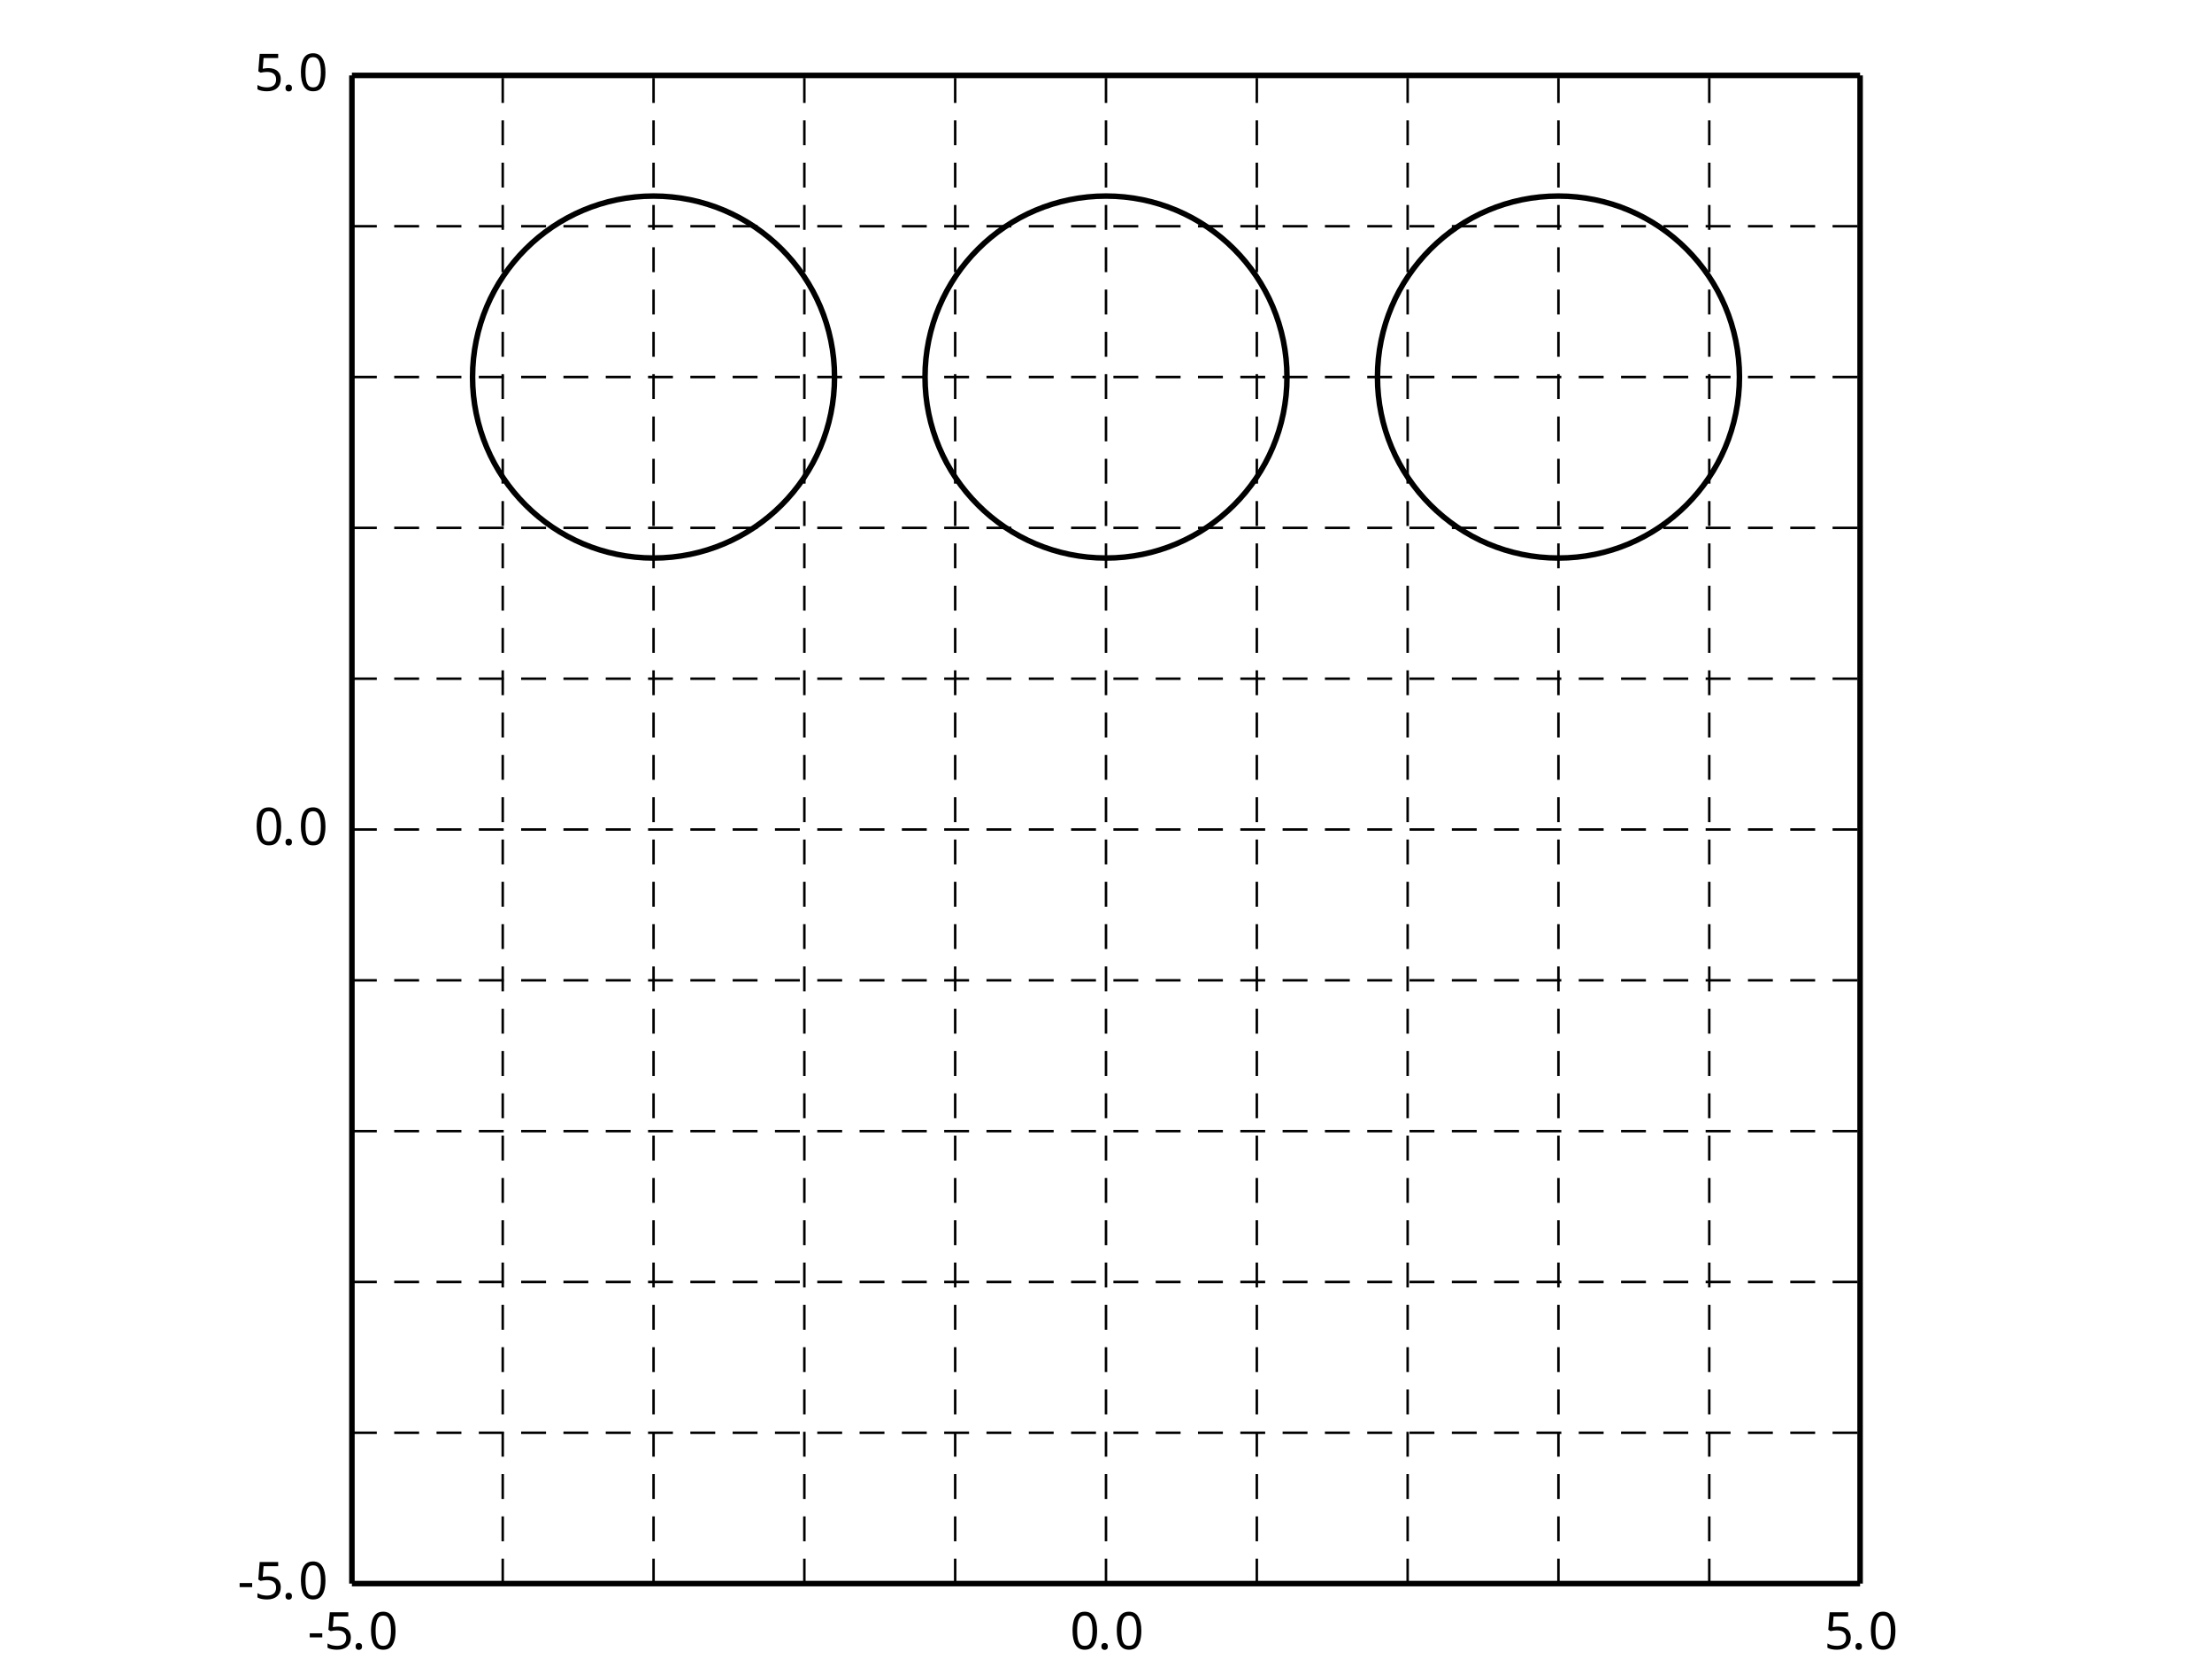
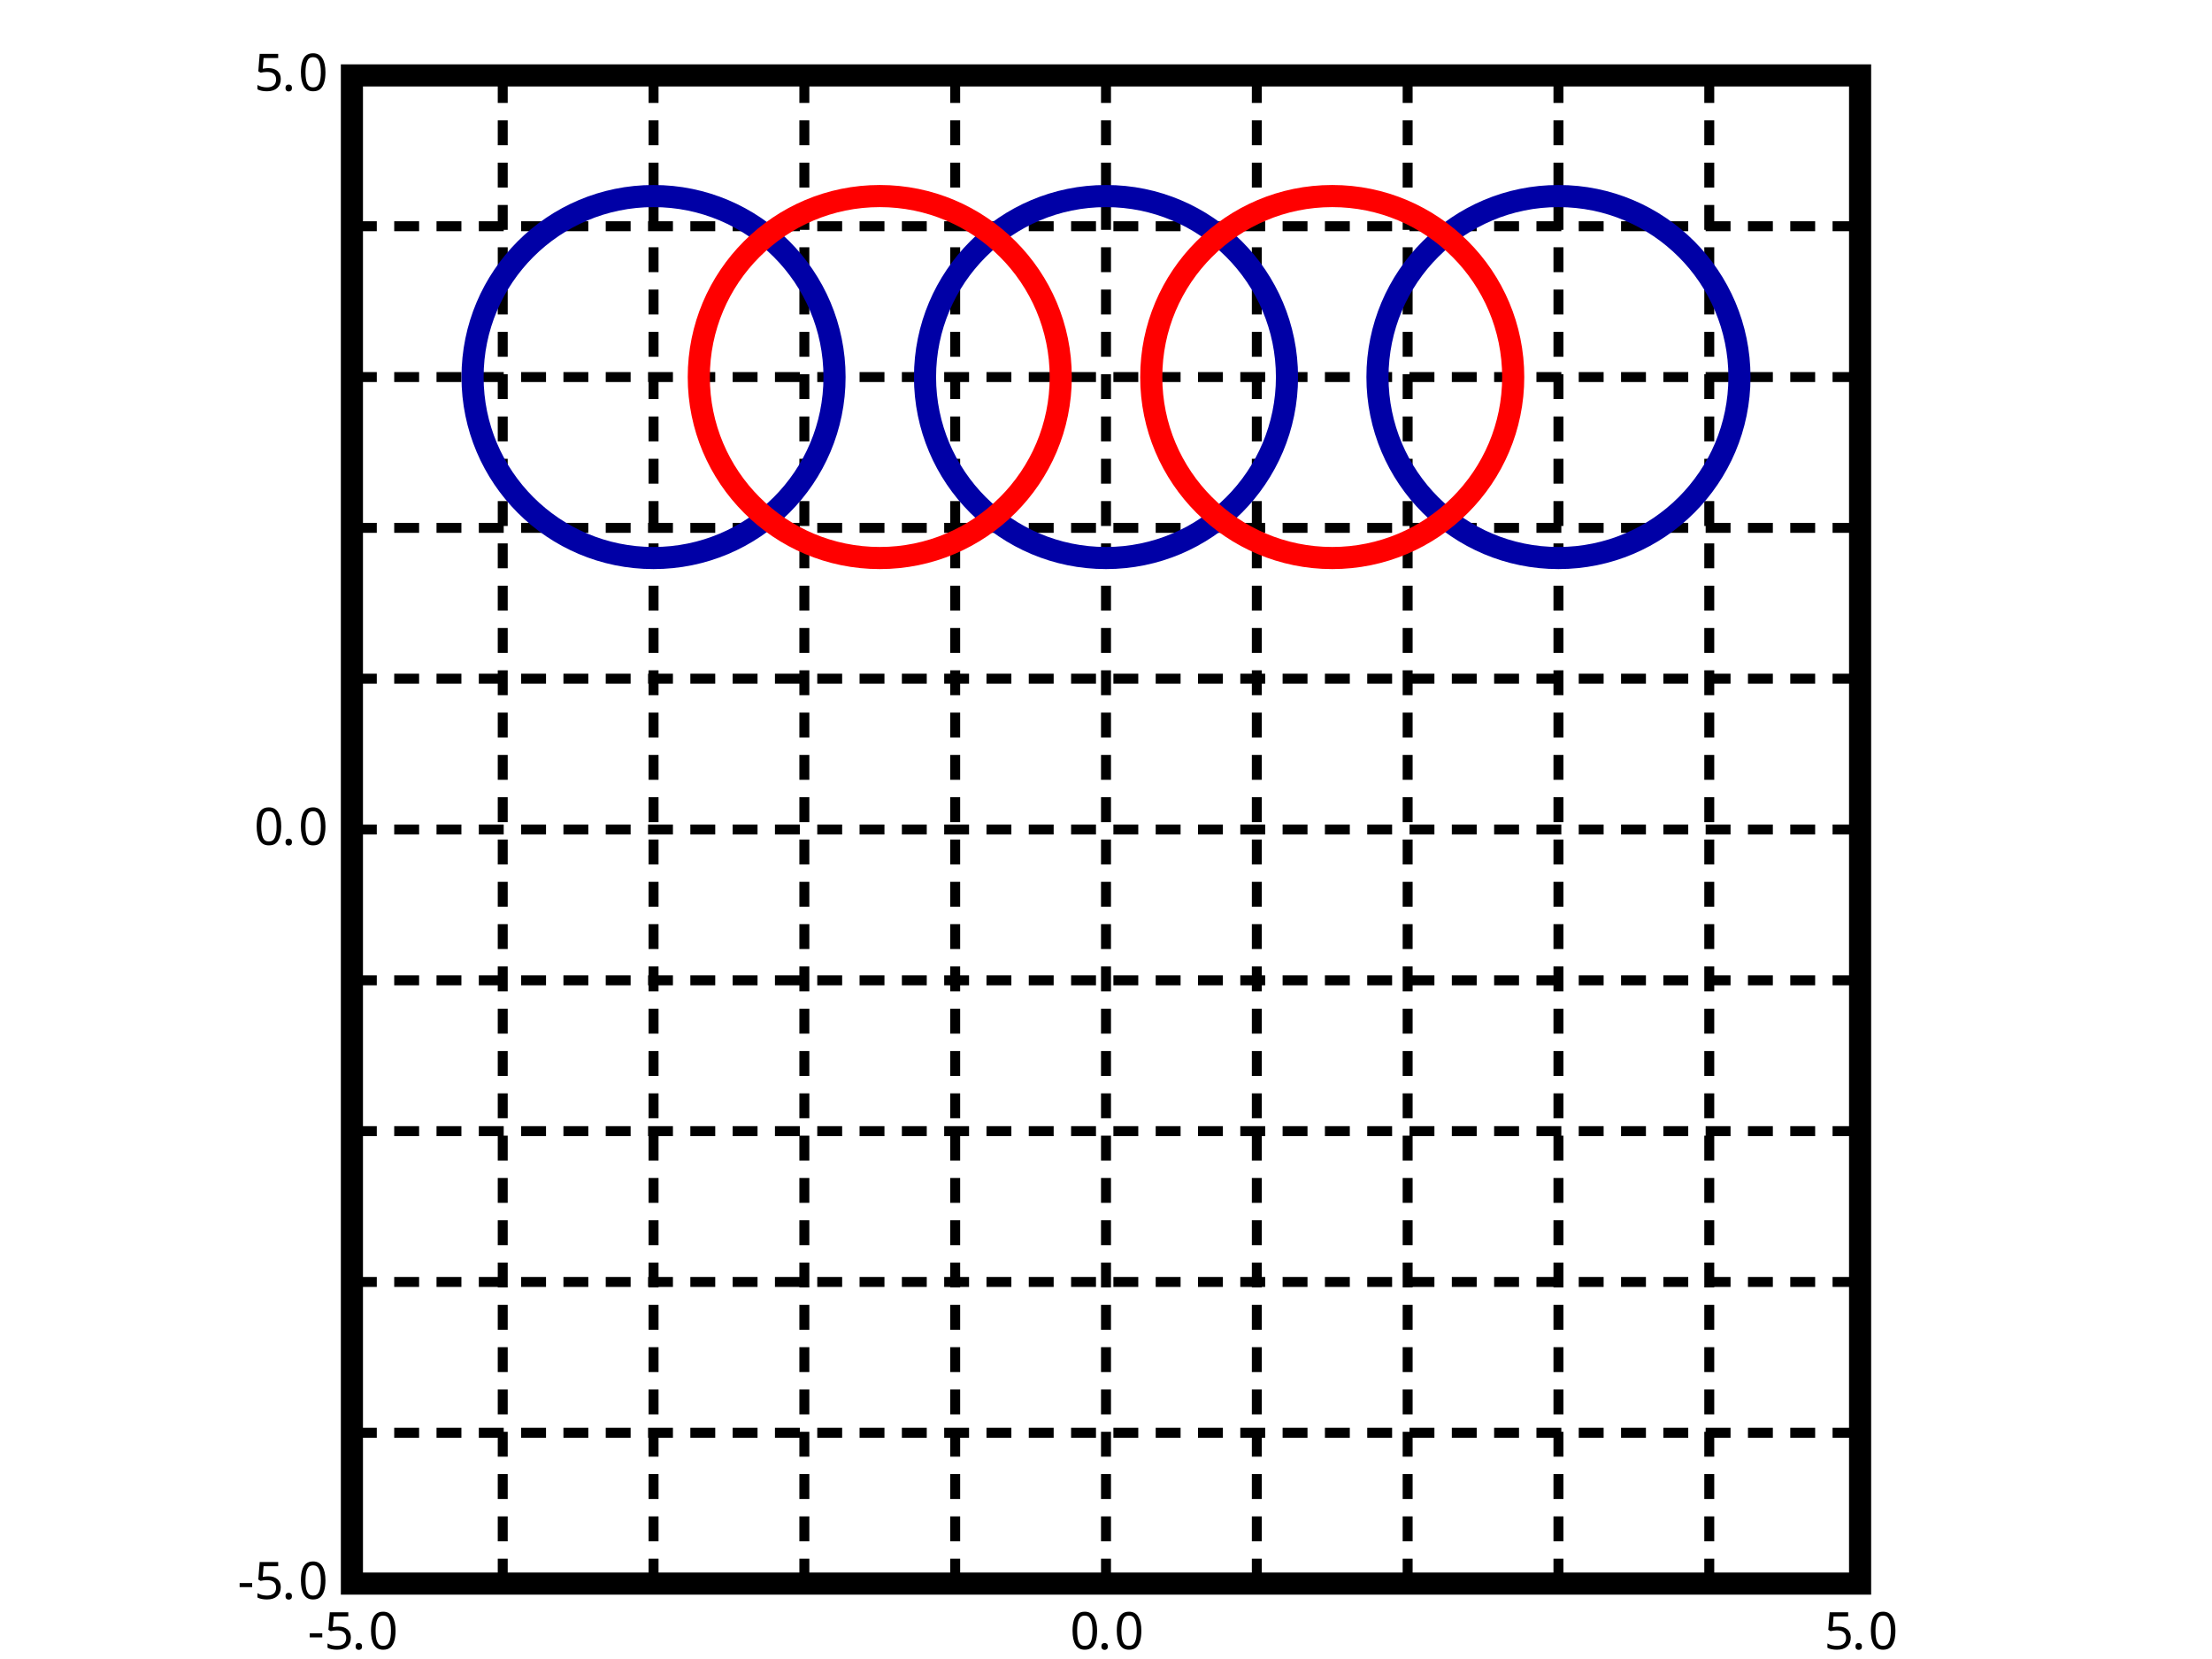
<svg xmlns="http://www.w3.org/2000/svg" xmlns:xlink="http://www.w3.org/1999/xlink" width="400pt" height="300pt" viewBox="0 0 400 300">
  <defs>
    <g>
      <g id="glyph-0-0">
        <path d="M 0.375 -2.141 L 0.375 -2.875 L 2.641 -2.875 L 2.641 -2.141 Z M 0.375 -2.141 " />
      </g>
      <g id="glyph-0-1">
        <path d="M 2.562 -4.094 C 3.25 -4.094 3.797 -3.922 4.203 -3.578 C 4.609 -3.234 4.812 -2.75 4.812 -2.125 C 4.812 -1.438 4.594 -0.895 4.156 -0.5 C 3.719 -0.102 3.102 0.094 2.312 0.094 C 1.969 0.094 1.645 0.062 1.344 0 C 1.039 -0.062 0.789 -0.148 0.594 -0.266 L 0.594 -1.047 C 0.812 -0.91 1.082 -0.801 1.406 -0.719 C 1.727 -0.645 2.035 -0.609 2.328 -0.609 C 2.816 -0.609 3.211 -0.723 3.516 -0.953 C 3.816 -1.191 3.969 -1.555 3.969 -2.047 C 3.969 -2.484 3.832 -2.816 3.562 -3.047 C 3.301 -3.285 2.879 -3.406 2.297 -3.406 C 2.117 -3.406 1.914 -3.391 1.688 -3.359 C 1.469 -3.328 1.289 -3.297 1.156 -3.266 L 0.75 -3.516 L 1 -6.672 L 4.344 -6.672 L 4.344 -5.922 L 1.703 -5.922 L 1.547 -3.984 C 1.648 -4.004 1.789 -4.023 1.969 -4.047 C 2.156 -4.078 2.352 -4.094 2.562 -4.094 Z M 2.562 -4.094 " />
      </g>
      <g id="glyph-0-2">
        <path d="M 0.672 -0.5 C 0.672 -0.727 0.727 -0.891 0.844 -0.984 C 0.957 -1.078 1.094 -1.125 1.25 -1.125 C 1.406 -1.125 1.539 -1.078 1.656 -0.984 C 1.77 -0.891 1.828 -0.727 1.828 -0.5 C 1.828 -0.281 1.77 -0.117 1.656 -0.016 C 1.539 0.078 1.406 0.125 1.25 0.125 C 1.094 0.125 0.957 0.078 0.844 -0.016 C 0.727 -0.117 0.672 -0.281 0.672 -0.5 Z M 0.672 -0.5 " />
      </g>
      <g id="glyph-0-3">
        <path d="M 4.891 -3.344 C 4.891 -2.625 4.812 -2.008 4.656 -1.5 C 4.508 -0.988 4.273 -0.594 3.953 -0.312 C 3.629 -0.039 3.195 0.094 2.656 0.094 C 1.906 0.094 1.348 -0.207 0.984 -0.812 C 0.629 -1.426 0.453 -2.27 0.453 -3.344 C 0.453 -4.062 0.523 -4.676 0.672 -5.188 C 0.816 -5.707 1.051 -6.102 1.375 -6.375 C 1.707 -6.645 2.133 -6.781 2.656 -6.781 C 3.406 -6.781 3.961 -6.477 4.328 -5.875 C 4.703 -5.27 4.891 -4.426 4.891 -3.344 Z M 1.281 -3.344 C 1.281 -2.426 1.383 -1.738 1.594 -1.281 C 1.801 -0.832 2.156 -0.609 2.656 -0.609 C 3.156 -0.609 3.516 -0.832 3.734 -1.281 C 3.953 -1.738 4.062 -2.426 4.062 -3.344 C 4.062 -4.25 3.953 -4.93 3.734 -5.391 C 3.516 -5.848 3.156 -6.078 2.656 -6.078 C 2.156 -6.078 1.801 -5.848 1.594 -5.391 C 1.383 -4.93 1.281 -4.25 1.281 -3.344 Z M 1.281 -3.344 " />
      </g>
    </g>
  </defs>
-   <path fill="none" stroke-width="1" stroke-linecap="butt" stroke-linejoin="miter" stroke="rgb(0%, 0%, 0%)" stroke-opacity="1" stroke-miterlimit="10" d="M 63.637 286.363 L 63.637 13.637 M 336.363 286.363 L 336.363 13.637 M 63.637 286.363 L 336.363 286.363 M 63.637 13.637 L 336.363 13.637 " />
-   <path fill="none" stroke-width="0.45" stroke-linecap="butt" stroke-linejoin="miter" stroke="rgb(0%, 0%, 0%)" stroke-opacity="1" stroke-dasharray="4.5 3.15" stroke-miterlimit="10" d="M 63.637 150 L 336.363 150 M 63.637 177.273 L 336.363 177.273 M 63.637 204.547 L 336.363 204.547 M 63.637 231.816 L 336.363 231.816 M 63.637 259.09 L 336.363 259.09 M 63.637 122.727 L 336.363 122.727 M 63.637 95.453 L 336.363 95.453 M 63.637 68.184 L 336.363 68.184 M 63.637 40.91 L 336.363 40.91 " />
-   <path fill="none" stroke-width="0.45" stroke-linecap="butt" stroke-linejoin="miter" stroke="rgb(0%, 0%, 0%)" stroke-opacity="1" stroke-dasharray="4.5 3.15" stroke-miterlimit="10" d="M 200 286.363 L 200 13.637 M 172.727 286.363 L 172.727 13.637 M 145.453 286.363 L 145.453 13.637 M 118.184 286.363 L 118.184 13.637 M 90.91 286.363 L 90.91 13.637 M 227.273 286.363 L 227.273 13.637 M 254.547 286.363 L 254.547 13.637 M 281.816 286.363 L 281.816 13.637 M 309.09 286.363 L 309.09 13.637 " />
+   <path fill="none" stroke-width="4" stroke-linecap="butt" stroke-linejoin="miter" stroke="rgb(0%, 0%, 0%)" stroke-opacity="1" stroke-miterlimit="10" d="M 63.637 286.363 L 63.637 13.637 L 336.363 13.637 L 336.363 286.363 Z M 63.637 286.363 " />
+   <path fill="none" stroke-width="1.8" stroke-linecap="butt" stroke-linejoin="miter" stroke="rgb(0%, 0%, 0%)" stroke-opacity="1" stroke-dasharray="4.5 3.15" stroke-miterlimit="10" d="M 63.637 150 L 336.363 150 M 63.637 177.273 L 336.363 177.273 M 63.637 204.547 L 336.363 204.547 M 63.637 231.816 L 336.363 231.816 M 63.637 259.09 L 336.363 259.09 M 63.637 122.727 L 336.363 122.727 M 63.637 95.453 L 336.363 95.453 M 63.637 68.184 L 336.363 68.184 M 63.637 40.91 L 336.363 40.91 " />
+   <path fill="none" stroke-width="1.8" stroke-linecap="butt" stroke-linejoin="miter" stroke="rgb(0%, 0%, 0%)" stroke-opacity="1" stroke-dasharray="4.5 3.15" stroke-miterlimit="10" d="M 200 286.363 L 200 13.637 M 172.727 286.363 L 172.727 13.637 M 145.453 286.363 L 145.453 13.637 M 118.184 286.363 L 118.184 13.637 M 90.91 286.363 L 90.91 13.637 M 227.273 286.363 L 227.273 13.637 M 254.547 286.363 L 254.547 13.637 M 281.816 286.363 L 281.816 13.637 M 309.09 286.363 L 309.09 13.637 " />
  <g fill="rgb(0%, 0%, 0%)" fill-opacity="1">
    <use xlink:href="#glyph-0-0" x="55.637" y="298.229" />
    <use xlink:href="#glyph-0-1" x="58.637" y="298.229" />
    <use xlink:href="#glyph-0-2" x="63.637" y="298.229" />
    <use xlink:href="#glyph-0-3" x="66.637" y="298.229" />
  </g>
  <g fill="rgb(0%, 0%, 0%)" fill-opacity="1">
    <use xlink:href="#glyph-0-3" x="193.5" y="298.229" />
    <use xlink:href="#glyph-0-2" x="198.5" y="298.229" />
    <use xlink:href="#glyph-0-3" x="201.5" y="298.229" />
  </g>
  <g fill="rgb(0%, 0%, 0%)" fill-opacity="1">
    <use xlink:href="#glyph-0-1" x="329.863" y="298.229" />
    <use xlink:href="#glyph-0-2" x="334.863" y="298.229" />
    <use xlink:href="#glyph-0-3" x="337.863" y="298.229" />
  </g>
  <g fill="rgb(0%, 0%, 0%)" fill-opacity="1">
    <use xlink:href="#glyph-0-0" x="42.961" y="289.14" />
    <use xlink:href="#glyph-0-1" x="45.961" y="289.14" />
    <use xlink:href="#glyph-0-2" x="50.961" y="289.14" />
    <use xlink:href="#glyph-0-3" x="53.961" y="289.14" />
  </g>
  <g fill="rgb(0%, 0%, 0%)" fill-opacity="1">
    <use xlink:href="#glyph-0-3" x="45.961" y="152.776" />
    <use xlink:href="#glyph-0-2" x="50.961" y="152.776" />
    <use xlink:href="#glyph-0-3" x="53.961" y="152.776" />
  </g>
  <g fill="rgb(0%, 0%, 0%)" fill-opacity="1">
    <use xlink:href="#glyph-0-1" x="45.961" y="16.413" />
    <use xlink:href="#glyph-0-2" x="50.961" y="16.413" />
    <use xlink:href="#glyph-0-3" x="53.961" y="16.413" />
  </g>
-   <path fill="none" stroke-width="1" stroke-linecap="butt" stroke-linejoin="miter" stroke="rgb(0%, 0%, 0%)" stroke-opacity="1" stroke-miterlimit="10" d="M 200 150 L 200 150 M 200 150 L 200 150 " />
-   <path fill="none" stroke-width="0.45" stroke-linecap="butt" stroke-linejoin="miter" stroke="rgb(0%, 0%, 0%)" stroke-opacity="1" stroke-dasharray="4.5 3.15" stroke-miterlimit="10" d="M 200 150 L 200 150 M 200 150 L 200 150 " />
-   <path fill="none" stroke-width="1" stroke-linecap="butt" stroke-linejoin="miter" stroke="rgb(0%, 0%, 0%)" stroke-opacity="1" stroke-miterlimit="10" d="M 150.91 68.184 C 150.91 50.105 136.258 35.453 118.184 35.453 C 100.105 35.453 85.453 50.105 85.453 68.184 C 85.453 86.258 100.105 100.91 118.184 100.91 C 136.258 100.91 150.91 86.258 150.91 68.184 Z M 232.727 68.184 C 232.727 50.105 218.074 35.453 200 35.453 C 181.926 35.453 167.273 50.105 167.273 68.184 C 167.273 86.258 181.926 100.91 200 100.91 C 218.074 100.91 232.727 86.258 232.727 68.184 Z M 314.547 68.184 C 314.547 50.105 299.895 35.453 281.816 35.453 C 263.742 35.453 249.09 50.105 249.09 68.184 C 249.09 86.258 263.742 100.91 281.816 100.91 C 299.895 100.91 314.547 86.258 314.547 68.184 Z M 314.547 68.184 " />
+   <path fill="none" stroke-width="4" stroke-linecap="butt" stroke-linejoin="miter" stroke="rgb(0%, 0%, 65%)" stroke-opacity="1" stroke-miterlimit="10" d="M 150.91 68.184 C 150.91 50.105 136.258 35.453 118.184 35.453 C 100.105 35.453 85.453 50.105 85.453 68.184 C 85.453 86.258 100.105 100.91 118.184 100.91 C 136.258 100.91 150.91 86.258 150.91 68.184 Z M 232.727 68.184 C 232.727 50.105 218.074 35.453 200 35.453 C 181.926 35.453 167.273 50.105 167.273 68.184 C 167.273 86.258 181.926 100.91 200 100.91 C 218.074 100.91 232.727 86.258 232.727 68.184 Z M 314.547 68.184 C 314.547 50.105 299.895 35.453 281.816 35.453 C 263.742 35.453 249.09 50.105 249.09 68.184 C 249.09 86.258 263.742 100.91 281.816 100.91 C 299.895 100.91 314.547 86.258 314.547 68.184 Z M 314.547 68.184 " />
+   <path fill="none" stroke-width="4" stroke-linecap="butt" stroke-linejoin="miter" stroke="rgb(100%, 0%, 0%)" stroke-opacity="1" stroke-miterlimit="10" d="M 191.816 68.184 C 191.816 50.105 177.164 35.453 159.09 35.453 C 141.016 35.453 126.363 50.105 126.363 68.184 C 126.363 86.258 141.016 100.91 159.09 100.91 C 177.164 100.91 191.816 86.258 191.816 68.184 Z M 273.637 68.184 C 273.637 50.105 258.984 35.453 240.91 35.453 C 222.836 35.453 208.184 50.105 208.184 68.184 C 208.184 86.258 222.836 100.91 240.91 100.91 C 258.984 100.91 273.637 86.258 273.637 68.184 Z M 273.637 68.184 " />
</svg>
